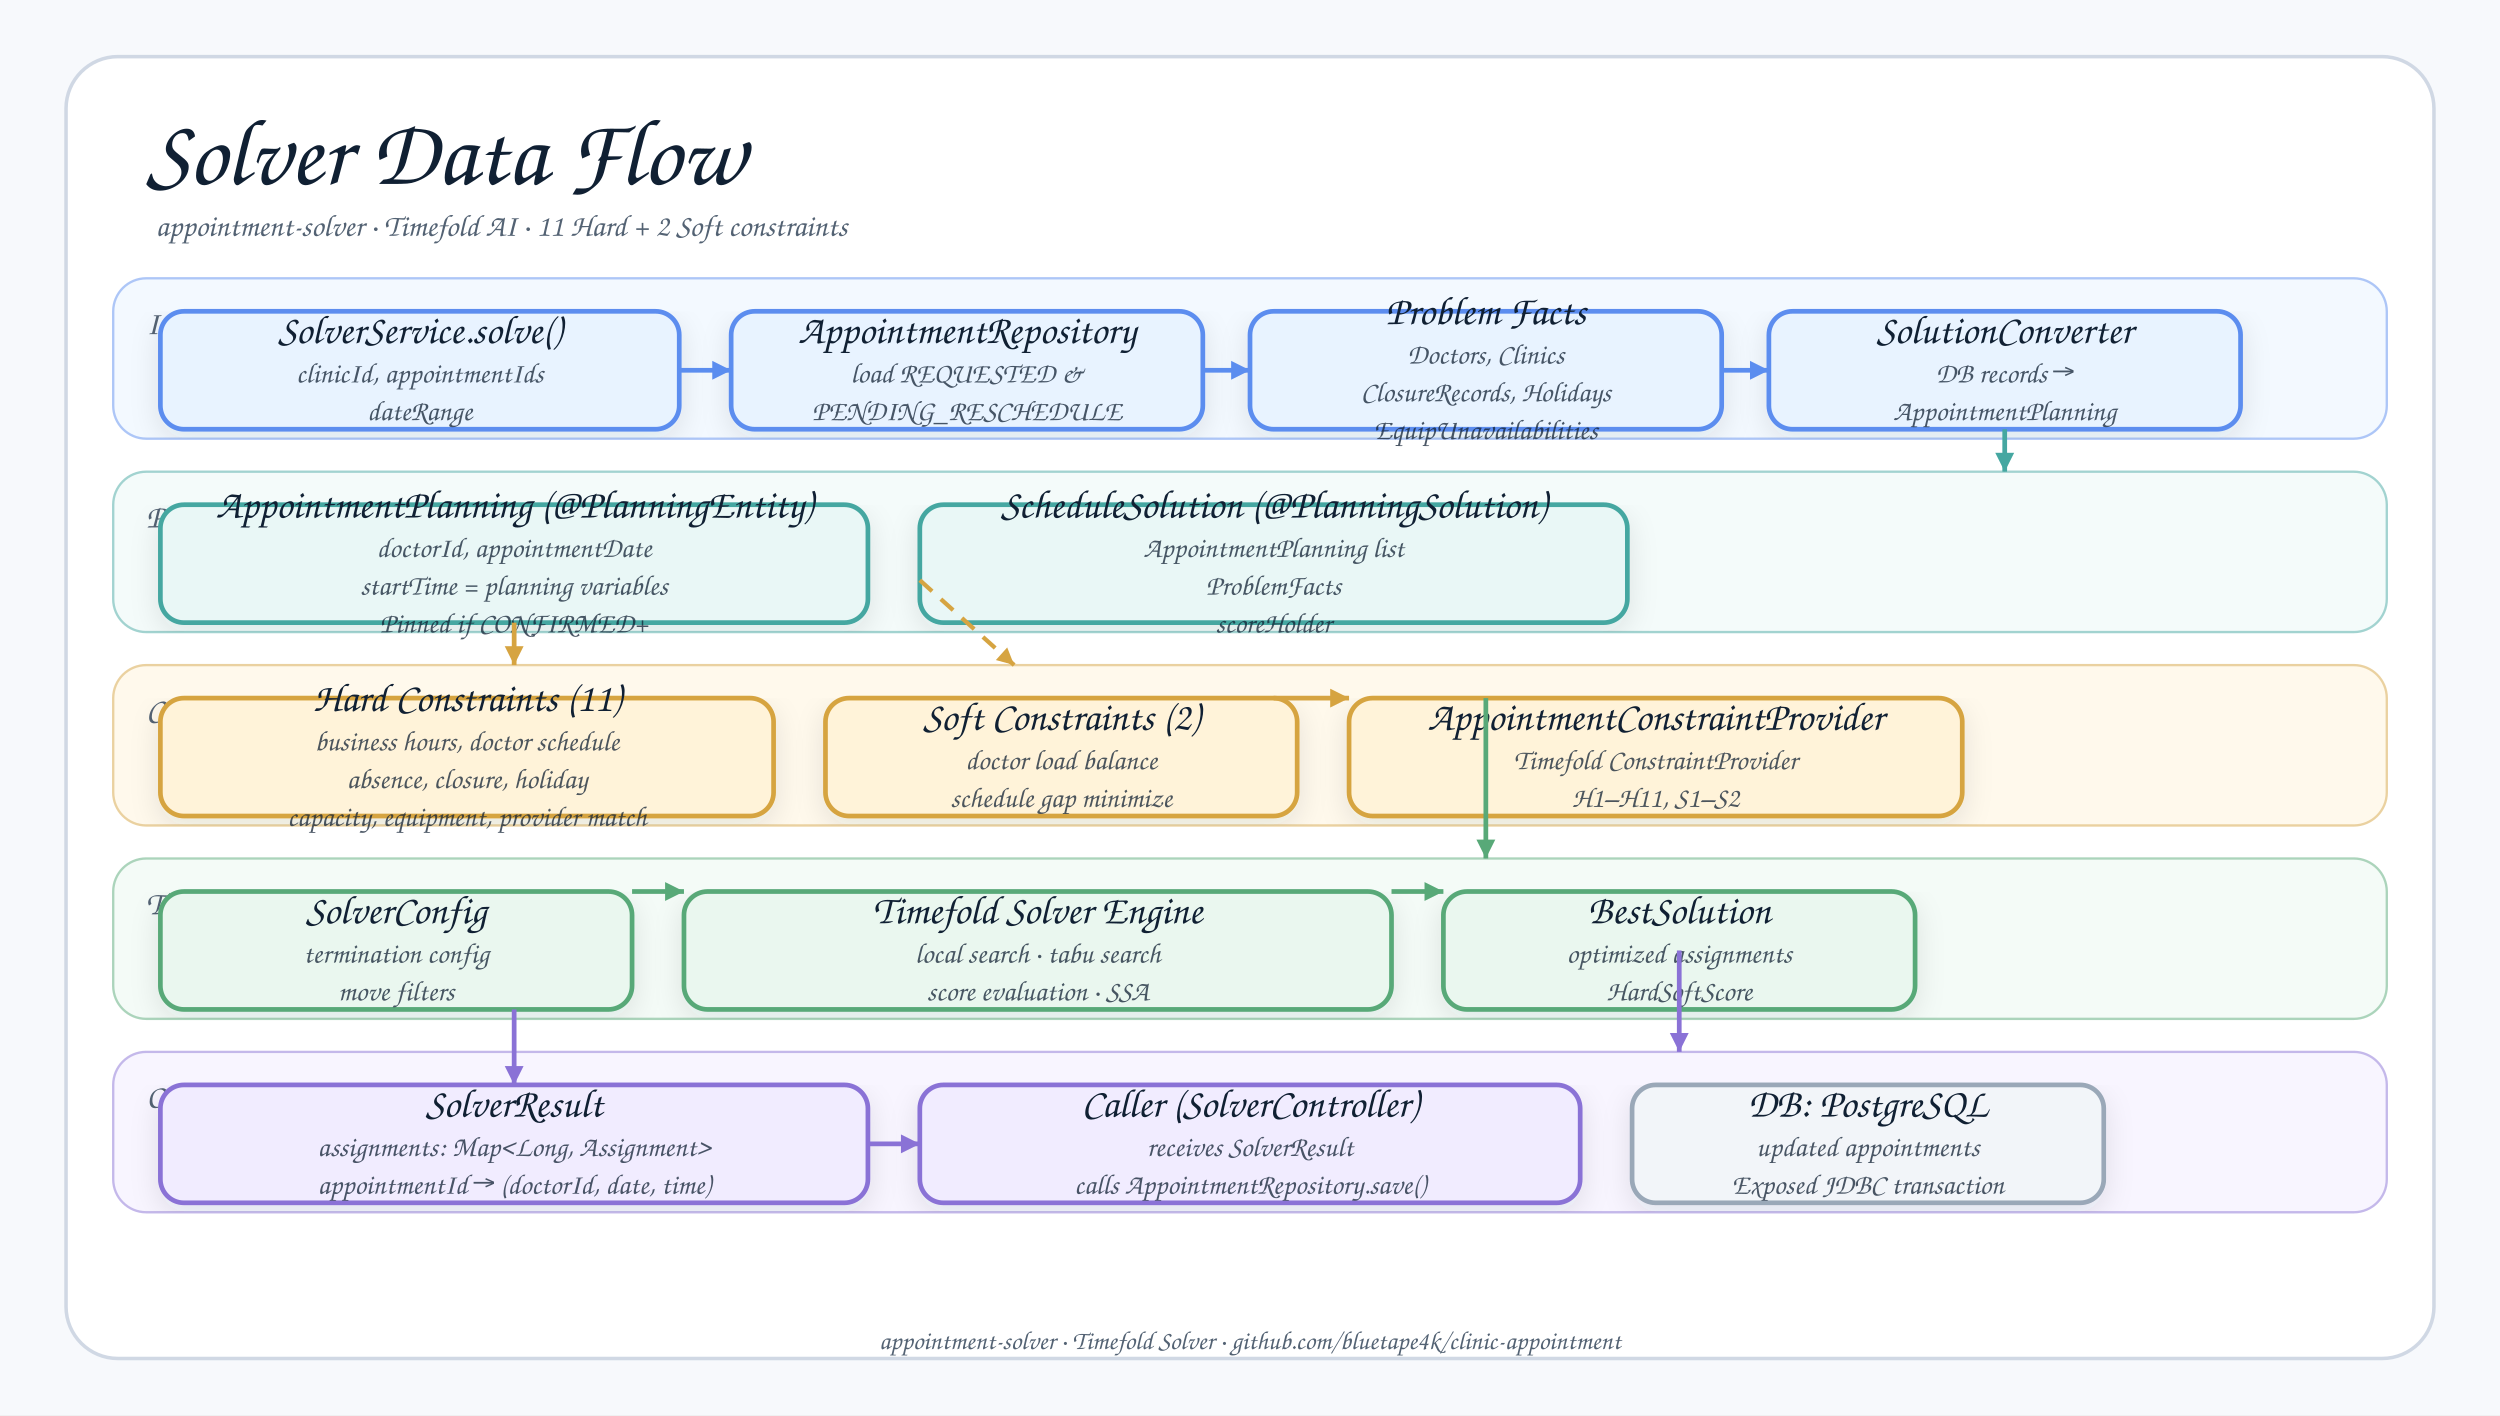
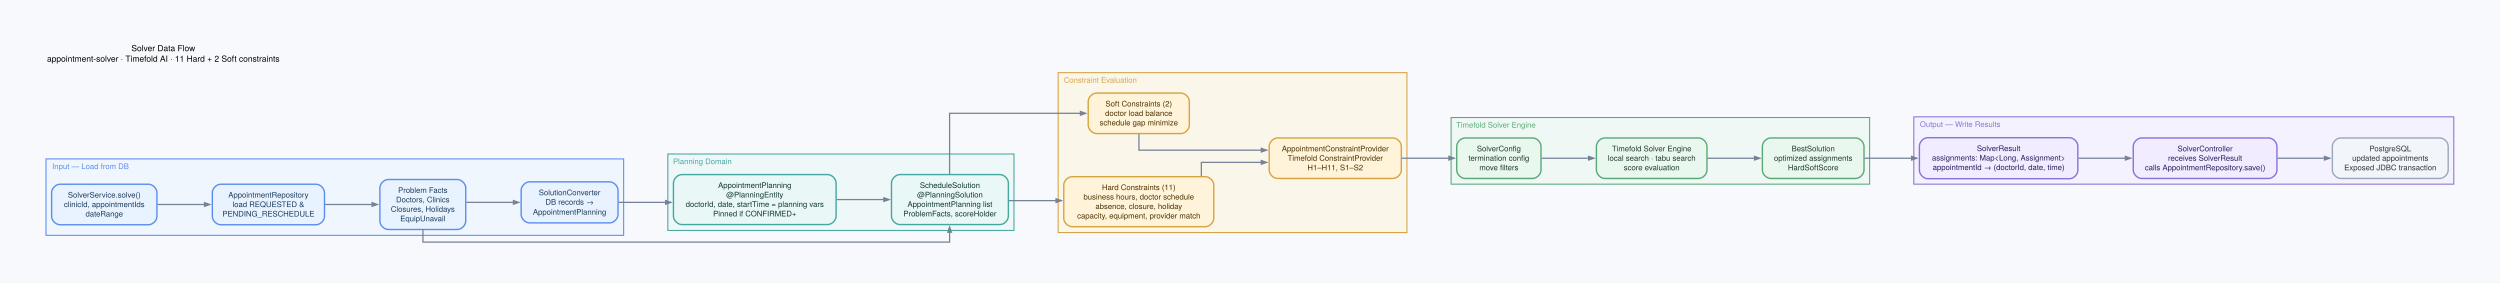
- <svg xmlns="http://www.w3.org/2000/svg" width="1060" height="600" viewBox="0 0 1060 600" role="img" aria-label="appointment-solver — Timefold Solver Data Flow">
-   <defs>
-     <filter id="shadow" x="-8%" y="-8%" width="116%" height="116%">
-       <feDropShadow dx="0" dy="4" stdDeviation="6" flood-color="#1f2937" flood-opacity="0.10" />
-     </filter>
-     <marker id="arr" markerWidth="5" markerHeight="5" refX="4.5" refY="2.5" orient="auto" markerUnits="strokeWidth">
-       <path d="M 0.5 0.5 L 4.5 2.5 L 0.5 4.5 Z" fill="#758297" />
-     </marker>
-     <marker id="arr-blue" markerWidth="5" markerHeight="5" refX="4.5" refY="2.5" orient="auto" markerUnits="strokeWidth">
-       <path d="M 0.5 0.5 L 4.5 2.5 L 0.5 4.5 Z" fill="#5B8DEF" />
-     </marker>
-     <marker id="arr-green" markerWidth="5" markerHeight="5" refX="4.5" refY="2.5" orient="auto" markerUnits="strokeWidth">
-       <path d="M 0.5 0.5 L 4.5 2.5 L 0.5 4.5 Z" fill="#58A978" />
-     </marker>
-     <marker id="arr-amber" markerWidth="5" markerHeight="5" refX="4.5" refY="2.5" orient="auto" markerUnits="strokeWidth">
-       <path d="M 0.5 0.5 L 4.5 2.5 L 0.5 4.5 Z" fill="#D6A441" />
-     </marker>
-     <marker id="arr-pink" markerWidth="5" markerHeight="5" refX="4.5" refY="2.5" orient="auto" markerUnits="strokeWidth">
-       <path d="M 0.5 0.5 L 4.5 2.5 L 0.5 4.5 Z" fill="#DC6B82" />
-     </marker>
-     <marker id="arr-purple" markerWidth="5" markerHeight="5" refX="4.5" refY="2.5" orient="auto" markerUnits="strokeWidth">
-       <path d="M 0.5 0.5 L 4.5 2.5 L 0.5 4.5 Z" fill="#8A72D6" />
-     </marker>
-     <marker id="arr-teal" markerWidth="5" markerHeight="5" refX="4.5" refY="2.5" orient="auto" markerUnits="strokeWidth">
-       <path d="M 0.5 0.5 L 4.5 2.5 L 0.5 4.5 Z" fill="#45A7A1" />
-     </marker>
-     <marker id="inherit" markerWidth="14" markerHeight="12" refX="12" refY="6" orient="auto" markerUnits="strokeWidth">
-       <path d="M 0 1 L 12 6 L 0 11 Z" fill="#ffffff" stroke="#758297" stroke-width="1.5" />
-     </marker>
-     <style>
-     .canvas{fill:#F7F9FC}
-     .frame{fill:#FFFFFF;stroke:#D0D8E4;stroke-width:1.5}
-     .title{font-family:"Architects Daughter","Comic Sans MS",cursive;font-size:40px;fill:#102033}
-     .subtitle{font-family:"Comic Mono","Comic Sans MS",cursive;font-size:13px;fill:#536273}
-     .label{font-family:"Architects Daughter","Comic Sans MS",cursive;font-size:22px;fill:#102033}
-     .smallLabel{font-family:"Architects Daughter","Comic Sans MS",cursive;font-size:17px;fill:#102033}
-     .mono{font-family:"Comic Mono","Comic Sans MS",cursive;font-size:12px;fill:#102033}
-     .small{font-family:"Comic Mono","Comic Sans MS",cursive;font-size:11px;fill:#536273}
-     .layerTitle{font-family:"Architects Daughter","Comic Sans MS",cursive;font-size:14px;fill:#536273;font-style:italic}
-     .card{stroke-width:2;filter:url(#shadow)}
-     .line{stroke:#758297;stroke-width:2;fill:none;marker-end:url(#arr)}
-     .line-blue{stroke:#5B8DEF;stroke-width:2;fill:none;marker-end:url(#arr-blue)}
-     .line-green{stroke:#58A978;stroke-width:2;fill:none;marker-end:url(#arr-green)}
-     .line-amber{stroke:#D6A441;stroke-width:2;fill:none;marker-end:url(#arr-amber)}
-     .line-pink{stroke:#DC6B82;stroke-width:2;fill:none;marker-end:url(#arr-pink)}
-     .line-purple{stroke:#8A72D6;stroke-width:2;fill:none;marker-end:url(#arr-purple)}
-     .line-teal{stroke:#45A7A1;stroke-width:2;fill:none;marker-end:url(#arr-teal)}
-     .dashed{stroke:#758297;stroke-width:1.8;stroke-dasharray:7 5;fill:none;marker-end:url(#arr)}
-     .dashed-blue{stroke:#5B8DEF;stroke-width:1.8;stroke-dasharray:7 5;fill:none;marker-end:url(#arr-blue)}
-     .dashed-green{stroke:#58A978;stroke-width:1.8;stroke-dasharray:7 5;fill:none;marker-end:url(#arr-green)}
-     .dashed-amber{stroke:#D6A441;stroke-width:1.8;stroke-dasharray:7 5;fill:none;marker-end:url(#arr-amber)}
-     .dashed-pink{stroke:#DC6B82;stroke-width:1.8;stroke-dasharray:7 5;fill:none;marker-end:url(#arr-pink)}
-     .dashed-purple{stroke:#8A72D6;stroke-width:1.8;stroke-dasharray:7 5;fill:none;marker-end:url(#arr-purple)}
-     .dashed-teal{stroke:#45A7A1;stroke-width:1.8;stroke-dasharray:7 5;fill:none;marker-end:url(#arr-teal)}
-     .inheritLine{stroke:#758297;stroke-width:2;fill:none;marker-end:url(#inherit)}
-   </style>
-   </defs>
-   <rect class="canvas" width="1060" height="600" />
-   <rect class="frame" x="28" y="24" width="1004" height="552" rx="22" />
-   <text class="title" x="62" y="78">Solver Data Flow</text>
-   <text class="subtitle" x="66" y="100">appointment-solver · Timefold AI · 11 Hard + 2 Soft constraints</text>
-   <rect x="48" y="118" width="964" height="68" rx="14" fill="#E8F3FF" stroke="#5B8DEF" stroke-width="1" opacity="0.5" />
-   <text class="layerTitle" x="62" y="138" dominant-baseline="middle">Input — Load from DB</text>
-   <rect x="48" y="200" width="964" height="68" rx="14" fill="#E9F7F6" stroke="#45A7A1" stroke-width="1" opacity="0.5" />
-   <text class="layerTitle" x="62" y="220" dominant-baseline="middle">Planning Domain</text>
-   <rect x="48" y="282" width="964" height="68" rx="14" fill="#FFF3D9" stroke="#D6A441" stroke-width="1" opacity="0.5" />
-   <text class="layerTitle" x="62" y="302" dominant-baseline="middle">Constraint Evaluation</text>
-   <rect x="48" y="364" width="964" height="68" rx="14" fill="#EAF7EF" stroke="#58A978" stroke-width="1" opacity="0.5" />
-   <text class="layerTitle" x="62" y="384" dominant-baseline="middle">Timefold Solver Engine</text>
-   <rect x="48" y="446" width="964" height="68" rx="14" fill="#F1ECFF" stroke="#8A72D6" stroke-width="1" opacity="0.5" />
-   <text class="layerTitle" x="62" y="466" dominant-baseline="middle">Output — Write Results</text>
-   <rect x="68" y="132" width="220" height="50" rx="10" fill="#E8F3FF" stroke="#5B8DEF" class="card" />
-   <text class="smallLabel" x="178" y="141" text-anchor="middle" dominant-baseline="middle">SolverService.solve()</text>
-   <text class="mono" x="178" y="159" text-anchor="middle" dominant-baseline="middle" fill="#1A3A5C" opacity="0.75">clinicId, appointmentIds</text>
-   <text class="mono" x="178" y="175" text-anchor="middle" dominant-baseline="middle" fill="#1A3A5C" opacity="0.75">dateRange</text>
-   <rect x="310" y="132" width="200" height="50" rx="10" fill="#E8F3FF" stroke="#5B8DEF" class="card" />
-   <text class="smallLabel" x="410" y="141" text-anchor="middle" dominant-baseline="middle">AppointmentRepository</text>
-   <text class="mono" x="410" y="159" text-anchor="middle" dominant-baseline="middle" fill="#1A3A5C" opacity="0.75">load REQUESTED &amp;</text>
-   <text class="mono" x="410" y="175" text-anchor="middle" dominant-baseline="middle" fill="#1A3A5C" opacity="0.75">PENDING_RESCHEDULE</text>
-   <rect x="530" y="132" width="200" height="50" rx="10" fill="#E8F3FF" stroke="#5B8DEF" class="card" />
-   <text class="smallLabel" x="630" y="133" text-anchor="middle" dominant-baseline="middle">Problem Facts</text>
-   <text class="mono" x="630" y="151" text-anchor="middle" dominant-baseline="middle" fill="#1A3A5C" opacity="0.75">Doctors, Clinics</text>
-   <text class="mono" x="630" y="167" text-anchor="middle" dominant-baseline="middle" fill="#1A3A5C" opacity="0.75">ClosureRecords, Holidays</text>
-   <text class="mono" x="630" y="183" text-anchor="middle" dominant-baseline="middle" fill="#1A3A5C" opacity="0.75">EquipUnavailabilities</text>
-   <rect x="750" y="132" width="200" height="50" rx="10" fill="#E8F3FF" stroke="#5B8DEF" class="card" />
-   <text class="smallLabel" x="850" y="141" text-anchor="middle" dominant-baseline="middle">SolutionConverter</text>
-   <text class="mono" x="850" y="159" text-anchor="middle" dominant-baseline="middle" fill="#1A3A5C" opacity="0.75">DB records →</text>
-   <text class="mono" x="850" y="175" text-anchor="middle" dominant-baseline="middle" fill="#1A3A5C" opacity="0.75">AppointmentPlanning</text>
-   <rect x="68" y="214" width="300" height="50" rx="10" fill="#E9F7F6" stroke="#45A7A1" class="card" />
-   <text class="smallLabel" x="218" y="215" text-anchor="middle" dominant-baseline="middle">AppointmentPlanning (@PlanningEntity)</text>
-   <text class="mono" x="218" y="233" text-anchor="middle" dominant-baseline="middle" fill="#0E3533" opacity="0.75">doctorId, appointmentDate</text>
-   <text class="mono" x="218" y="249" text-anchor="middle" dominant-baseline="middle" fill="#0E3533" opacity="0.75">startTime = planning variables</text>
-   <text class="mono" x="218" y="265" text-anchor="middle" dominant-baseline="middle" fill="#0E3533" opacity="0.75">Pinned if CONFIRMED+</text>
-   <rect x="390" y="214" width="300" height="50" rx="10" fill="#E9F7F6" stroke="#45A7A1" class="card" />
-   <text class="smallLabel" x="540" y="215" text-anchor="middle" dominant-baseline="middle">ScheduleSolution (@PlanningSolution)</text>
-   <text class="mono" x="540" y="233" text-anchor="middle" dominant-baseline="middle" fill="#0E3533" opacity="0.75">AppointmentPlanning list</text>
-   <text class="mono" x="540" y="249" text-anchor="middle" dominant-baseline="middle" fill="#0E3533" opacity="0.75">ProblemFacts</text>
-   <text class="mono" x="540" y="265" text-anchor="middle" dominant-baseline="middle" fill="#0E3533" opacity="0.75">scoreHolder</text>
-   <rect x="68" y="296" width="260" height="50" rx="10" fill="#FFF3D9" stroke="#D6A441" class="card" />
-   <text class="smallLabel" x="198" y="297" text-anchor="middle" dominant-baseline="middle">Hard Constraints (11)</text>
-   <text class="mono" x="198" y="315" text-anchor="middle" dominant-baseline="middle" fill="#4A3000" opacity="0.75">business hours, doctor schedule</text>
-   <text class="mono" x="198" y="331" text-anchor="middle" dominant-baseline="middle" fill="#4A3000" opacity="0.75">absence, closure, holiday</text>
-   <text class="mono" x="198" y="347" text-anchor="middle" dominant-baseline="middle" fill="#4A3000" opacity="0.75">capacity, equipment, provider match</text>
-   <rect x="350" y="296" width="200" height="50" rx="10" fill="#FFF3D9" stroke="#D6A441" class="card" />
-   <text class="smallLabel" x="450" y="305" text-anchor="middle" dominant-baseline="middle">Soft Constraints (2)</text>
-   <text class="mono" x="450" y="323" text-anchor="middle" dominant-baseline="middle" fill="#4A3000" opacity="0.75">doctor load balance</text>
-   <text class="mono" x="450" y="339" text-anchor="middle" dominant-baseline="middle" fill="#4A3000" opacity="0.75">schedule gap minimize</text>
-   <rect x="572" y="296" width="260" height="50" rx="10" fill="#FFF3D9" stroke="#D6A441" class="card" />
-   <text class="smallLabel" x="702" y="305" text-anchor="middle" dominant-baseline="middle">AppointmentConstraintProvider</text>
-   <text class="mono" x="702" y="323" text-anchor="middle" dominant-baseline="middle" fill="#4A3000" opacity="0.75">Timefold ConstraintProvider</text>
-   <text class="mono" x="702" y="339" text-anchor="middle" dominant-baseline="middle" fill="#4A3000" opacity="0.75">H1–H11, S1–S2</text>
-   <rect x="68" y="378" width="200" height="50" rx="10" fill="#EAF7EF" stroke="#58A978" class="card" />
-   <text class="smallLabel" x="168" y="387" text-anchor="middle" dominant-baseline="middle">SolverConfig</text>
-   <text class="mono" x="168" y="405" text-anchor="middle" dominant-baseline="middle" fill="#1A3A26" opacity="0.75">termination config</text>
-   <text class="mono" x="168" y="421" text-anchor="middle" dominant-baseline="middle" fill="#1A3A26" opacity="0.75">move filters</text>
-   <rect x="290" y="378" width="300" height="50" rx="10" fill="#EAF7EF" stroke="#58A978" class="card" />
-   <text class="smallLabel" x="440" y="387" text-anchor="middle" dominant-baseline="middle">Timefold Solver Engine</text>
-   <text class="mono" x="440" y="405" text-anchor="middle" dominant-baseline="middle" fill="#1A3A26" opacity="0.75">local search · tabu search</text>
-   <text class="mono" x="440" y="421" text-anchor="middle" dominant-baseline="middle" fill="#1A3A26" opacity="0.75">score evaluation · SSA</text>
-   <rect x="612" y="378" width="200" height="50" rx="10" fill="#EAF7EF" stroke="#58A978" class="card" />
-   <text class="smallLabel" x="712" y="387" text-anchor="middle" dominant-baseline="middle">BestSolution</text>
-   <text class="mono" x="712" y="405" text-anchor="middle" dominant-baseline="middle" fill="#1A3A26" opacity="0.75">optimized assignments</text>
-   <text class="mono" x="712" y="421" text-anchor="middle" dominant-baseline="middle" fill="#1A3A26" opacity="0.75">HardSoftScore</text>
-   <rect x="68" y="460" width="300" height="50" rx="10" fill="#F1ECFF" stroke="#8A72D6" class="card" />
-   <text class="smallLabel" x="218" y="469" text-anchor="middle" dominant-baseline="middle">SolverResult</text>
-   <text class="mono" x="218" y="487" text-anchor="middle" dominant-baseline="middle" fill="#2A1A5C" opacity="0.75">assignments: Map&lt;Long, Assignment&gt;</text>
-   <text class="mono" x="218" y="503" text-anchor="middle" dominant-baseline="middle" fill="#2A1A5C" opacity="0.75">appointmentId → (doctorId, date, time)</text>
-   <rect x="390" y="460" width="280" height="50" rx="10" fill="#F1ECFF" stroke="#8A72D6" class="card" />
-   <text class="smallLabel" x="530" y="469" text-anchor="middle" dominant-baseline="middle">Caller (SolverController)</text>
-   <text class="mono" x="530" y="487" text-anchor="middle" dominant-baseline="middle" fill="#2A1A5C" opacity="0.75">receives SolverResult</text>
-   <text class="mono" x="530" y="503" text-anchor="middle" dominant-baseline="middle" fill="#2A1A5C" opacity="0.75">calls AppointmentRepository.save()</text>
-   <rect x="692" y="460" width="200" height="50" rx="10" fill="#F2F5F9" stroke="#9AA8B8" class="card" />
-   <text class="smallLabel" x="792" y="469" text-anchor="middle" dominant-baseline="middle">DB: PostgreSQL</text>
-   <text class="mono" x="792" y="487" text-anchor="middle" dominant-baseline="middle" fill="#2A3340" opacity="0.75">updated appointments</text>
-   <text class="mono" x="792" y="503" text-anchor="middle" dominant-baseline="middle" fill="#2A3340" opacity="0.75">Exposed JDBC transaction</text>
-   <path class="line-blue" d="M288 157 L310 157" />
-   <path class="line-blue" d="M510 157 L530 157" />
-   <path class="line-blue" d="M730 157 L750 157" />
-   <path class="line-teal" d="M850 182 L850 200" />
-   <path class="line-amber" d="M218 264 L218 282" />
-   <path class="dashed-amber" d="M390 246 L430 282" />
-   <path class="line-amber" d="M540 296 L572 296" />
-   <path class="line-green" d="M630 296 L630 364" />
-   <path class="line-green" d="M268 378 L290 378" />
-   <path class="line-green" d="M590 378 L612 378" />
-   <path class="line-purple" d="M712 403 L712 446" />
-   <path class="line-purple" d="M218 428 L218 460" />
-   <path class="line-purple" d="M368 485 L390 485" />
-   <path class="line-gray" d="M670 485 L692 485" />
-   <text class="small" x="530" y="572" text-anchor="middle">appointment-solver · Timefold Solver · github.com/bluetape4k/clinic-appointment</text>
+ <svg xmlns="http://www.w3.org/2000/svg" width="3565pt" height="403pt" viewBox="0.00 0.00 3565.00 403.00">
+   <g id="graph0" class="graph" transform="scale(1 1) rotate(0) translate(57.6 345.24)">
+     <polygon fill="#f7f9fc" stroke="none" points="-57.6,57.6 -57.6,-345.24 3507.12,-345.24 3507.12,57.6 -57.6,57.6" />
+     <text xml:space="preserve" text-anchor="middle" x="175.25" y="-272.24" font-family="Helvetica Neue" font-size="12.00">Solver Data Flow</text>
+     <text xml:space="preserve" text-anchor="middle" x="175.25" y="-257.24" font-family="Helvetica Neue" font-size="12.00">appointment-solver · Timefold AI · 11 Hard + 2 Soft constraints</text>
+     <g id="clust1" class="cluster">
+       <polygon fill="#e8f3ff" fill-opacity="0.533" stroke="#5b8def" stroke-width="1.5" points="8,-9.64 8,-118.64 831.72,-118.64 831.72,-9.64 8,-9.64" />
+       <text xml:space="preserve" text-anchor="middle" x="71.5" y="-104.19" font-family="Helvetica Neue" font-size="11.00" fill="#5b8def">Input — Load from DB</text>
+     </g>
+     <g id="clust2" class="cluster">
+       <polygon fill="#e9f7f6" fill-opacity="0.533" stroke="#45a7a1" stroke-width="1.5" points="894.72,-16.64 894.72,-125.64 1388.33,-125.64 1388.33,-16.64 894.72,-16.64" />
+       <text xml:space="preserve" text-anchor="middle" x="943.97" y="-111.19" font-family="Helvetica Neue" font-size="11.00" fill="#45a7a1">Planning Domain</text>
+     </g>
+     <g id="clust3" class="cluster">
+       <polygon fill="#fff3d9" fill-opacity="0.533" stroke="#d6a441" stroke-width="1.5" points="1451.33,-13.64 1451.33,-241.64 1948.69,-241.64 1948.69,-13.64 1451.33,-13.64" />
+       <text xml:space="preserve" text-anchor="middle" x="1511.45" y="-227.19" font-family="Helvetica Neue" font-size="11.00" fill="#d6a441">Constraint Evaluation</text>
+     </g>
+     <g id="clust4" class="cluster">
+       <polygon fill="#eaf7ef" fill-opacity="0.533" stroke="#58a978" stroke-width="1.5" points="2011.69,-82.64 2011.69,-177.64 2608.48,-177.64 2608.48,-82.64 2011.69,-82.64" />
+       <text xml:space="preserve" text-anchor="middle" x="2075.56" y="-163.19" font-family="Helvetica Neue" font-size="11.00" fill="#58a978">Timefold Solver Engine</text>
+     </g>
+     <g id="clust5" class="cluster">
+       <polygon fill="#f1ecff" fill-opacity="0.533" stroke="#8a72d6" stroke-width="1.5" points="2671.48,-82.64 2671.48,-178.64 3441.52,-178.64 3441.52,-82.64 2671.48,-82.64" />
+       <text xml:space="preserve" text-anchor="middle" x="2737.6" y="-164.19" font-family="Helvetica Neue" font-size="11.00" fill="#8a72d6">Output — Write Results</text>
+     </g>
+     <g id="node1" class="node">
+       <path fill="#e8f3ff" stroke="#5b8def" stroke-width="2" d="M154.18,-82.53C154.18,-82.53 28,-82.53 28,-82.53 22,-82.53 16,-76.53 16,-70.53 16,-70.53 16,-36.75 16,-36.75 16,-30.75 22,-24.75 28,-24.75 28,-24.75 154.18,-24.75 154.18,-24.75 160.18,-24.75 166.18,-30.75 166.18,-36.75 166.18,-36.75 166.18,-70.53 166.18,-70.53 166.18,-76.53 160.18,-82.53 154.18,-82.53" />
+       <text xml:space="preserve" text-anchor="middle" x="91.09" y="-63.44" font-family="Helvetica Neue" font-size="11.00" fill="#1a3a5c">SolverService.solve()</text>
+       <text xml:space="preserve" text-anchor="middle" x="91.09" y="-49.94" font-family="Helvetica Neue" font-size="11.00" fill="#1a3a5c">clinicId, appointmentIds</text>
+       <text xml:space="preserve" text-anchor="middle" x="91.09" y="-36.44" font-family="Helvetica Neue" font-size="11.00" fill="#1a3a5c">dateRange</text>
+     </g>
+     <g id="node2" class="node">
+       <path fill="#e8f3ff" stroke="#5b8def" stroke-width="2" d="M393.11,-82.53C393.11,-82.53 257.18,-82.53 257.18,-82.53 251.18,-82.53 245.18,-76.53 245.18,-70.53 245.18,-70.53 245.18,-36.75 245.18,-36.75 245.18,-30.75 251.18,-24.75 257.18,-24.75 257.18,-24.75 393.11,-24.75 393.11,-24.75 399.11,-24.75 405.11,-30.75 405.11,-36.75 405.11,-36.75 405.11,-70.53 405.11,-70.53 405.11,-76.53 399.11,-82.53 393.11,-82.53" />
+       <text xml:space="preserve" text-anchor="middle" x="325.14" y="-63.44" font-family="Helvetica Neue" font-size="11.00" fill="#1a3a5c">AppointmentRepository</text>
+       <text xml:space="preserve" text-anchor="middle" x="325.14" y="-49.94" font-family="Helvetica Neue" font-size="11.00" fill="#1a3a5c">load REQUESTED &amp;</text>
+       <text xml:space="preserve" text-anchor="middle" x="325.14" y="-36.44" font-family="Helvetica Neue" font-size="11.00" fill="#1a3a5c">PENDING_RESCHEDULE</text>
+     </g>
+     <g id="edge1" class="edge">
+       <path fill="none" stroke="#758297" stroke-width="1.8" d="M167.08,-53.64C167.08,-53.64 234.07,-53.64 234.07,-53.64" />
+       <polygon fill="#758297" stroke="#758297" stroke-width="1.8" points="234.07,-56.27 241.57,-53.64 234.07,-51.02 234.07,-56.27" />
+     </g>
+     <g id="node3" class="node">
+       <path fill="#e8f3ff" stroke="#5b8def" stroke-width="2" d="M594.54,-89.28C594.54,-89.28 496.11,-89.28 496.11,-89.28 490.11,-89.28 484.11,-83.28 484.11,-77.28 484.11,-77.28 484.11,-30 484.11,-30 484.11,-24 490.11,-18 496.11,-18 496.11,-18 594.54,-18 594.54,-18 600.54,-18 606.54,-24 606.54,-30 606.54,-30 606.54,-77.28 606.54,-77.28 606.54,-83.28 600.54,-89.28 594.54,-89.28" />
+       <text xml:space="preserve" text-anchor="middle" x="545.32" y="-70.19" font-family="Helvetica Neue" font-size="11.00" fill="#1a3a5c">Problem Facts</text>
+       <text xml:space="preserve" text-anchor="middle" x="545.32" y="-56.69" font-family="Helvetica Neue" font-size="11.00" fill="#1a3a5c">Doctors, Clinics</text>
+       <text xml:space="preserve" text-anchor="middle" x="545.32" y="-43.19" font-family="Helvetica Neue" font-size="11.00" fill="#1a3a5c">Closures, Holidays</text>
+       <text xml:space="preserve" text-anchor="middle" x="545.32" y="-29.69" font-family="Helvetica Neue" font-size="11.00" fill="#1a3a5c">EquipUnavail</text>
+     </g>
+     <g id="edge2" class="edge">
+       <path fill="none" stroke="#758297" stroke-width="1.8" d="M405.88,-53.64C405.88,-53.64 473,-53.64 473,-53.64" />
+       <polygon fill="#758297" stroke="#758297" stroke-width="1.8" points="473,-56.27 480.5,-53.64 473,-51.02 473,-56.27" />
+     </g>
+     <g id="node4" class="node">
+       <path fill="#e8f3ff" stroke="#5b8def" stroke-width="2" d="M811.72,-85.91C811.72,-85.91 697.54,-85.91 697.54,-85.91 691.54,-85.91 685.54,-79.91 685.54,-73.91 685.54,-73.91 685.54,-39.38 685.54,-39.38 685.54,-33.38 691.54,-27.38 697.54,-27.38 697.54,-27.38 811.72,-27.38 811.72,-27.38 817.72,-27.38 823.72,-33.38 823.72,-39.38 823.72,-39.38 823.72,-73.91 823.72,-73.91 823.72,-79.91 817.72,-85.91 811.72,-85.91" />
+       <text xml:space="preserve" text-anchor="middle" x="754.63" y="-66.81" font-family="Helvetica Neue" font-size="11.00" fill="#1a3a5c">SolutionConverter</text>
+       <text xml:space="preserve" text-anchor="middle" x="754.63" y="-53.31" font-family="Helvetica Neue" font-size="11.00" fill="#1a3a5c">DB records →</text>
+       <text xml:space="preserve" text-anchor="middle" x="754.63" y="-39.06" font-family="Helvetica Neue" font-size="11.00" fill="#1a3a5c">AppointmentPlanning</text>
+     </g>
+     <g id="edge3" class="edge">
+       <path fill="none" stroke="#758297" stroke-width="1.8" d="M607.27,-56.64C607.27,-56.64 674.54,-56.64 674.54,-56.64" />
+       <polygon fill="#758297" stroke="#758297" stroke-width="1.8" points="674.54,-59.27 682.04,-56.64 674.54,-54.02 674.54,-59.27" />
+     </g>
+     <g id="node6" class="node">
+       <path fill="#e9f7f6" stroke="#45a7a1" stroke-width="2" d="M1368.33,-96.28C1368.33,-96.28 1225.65,-96.28 1225.65,-96.28 1219.65,-96.28 1213.65,-90.28 1213.65,-84.28 1213.65,-84.28 1213.65,-37 1213.65,-37 1213.65,-31 1219.65,-25 1225.65,-25 1225.65,-25 1368.33,-25 1368.33,-25 1374.33,-25 1380.33,-31 1380.33,-37 1380.33,-37 1380.33,-84.28 1380.33,-84.28 1380.33,-90.28 1374.33,-96.28 1368.33,-96.28" />
+       <text xml:space="preserve" text-anchor="middle" x="1296.99" y="-77.19" font-family="Helvetica Neue" font-size="11.00" fill="#0e3533">ScheduleSolution</text>
+       <text xml:space="preserve" text-anchor="middle" x="1296.99" y="-63.69" font-family="Helvetica Neue" font-size="11.00" fill="#0e3533">@PlanningSolution</text>
+       <text xml:space="preserve" text-anchor="middle" x="1296.99" y="-50.19" font-family="Helvetica Neue" font-size="11.00" fill="#0e3533">AppointmentPlanning list</text>
+       <text xml:space="preserve" text-anchor="middle" x="1296.99" y="-36.69" font-family="Helvetica Neue" font-size="11.00" fill="#0e3533">ProblemFacts, scoreHolder</text>
+     </g>
+     <g id="edge5" class="edge">
+       <path fill="none" stroke="#758297" stroke-width="1.8" d="M545.52,-17.27C545.52,-7.7 545.52,0 545.52,0 545.52,0 1296.52,0 1296.52,0 1296.52,0 1296.52,-14.09 1296.52,-14.09" />
+       <polygon fill="#758297" stroke="#758297" stroke-width="1.8" points="1293.9,-14.09 1296.52,-21.59 1299.15,-14.09 1293.9,-14.09" />
+     </g>
+     <g id="node5" class="node">
+       <path fill="#e9f7f6" stroke="#45a7a1" stroke-width="2" d="M1122.65,-96.28C1122.65,-96.28 914.72,-96.28 914.72,-96.28 908.72,-96.28 902.72,-90.28 902.72,-84.28 902.72,-84.28 902.72,-37 902.72,-37 902.72,-31 908.72,-25 914.72,-25 914.72,-25 1122.65,-25 1122.65,-25 1128.65,-25 1134.65,-31 1134.65,-37 1134.65,-37 1134.65,-84.28 1134.65,-84.28 1134.65,-90.28 1128.65,-96.28 1122.65,-96.28" />
+       <text xml:space="preserve" text-anchor="middle" x="1018.68" y="-77.19" font-family="Helvetica Neue" font-size="11.00" fill="#0e3533">AppointmentPlanning</text>
+       <text xml:space="preserve" text-anchor="middle" x="1018.68" y="-63.69" font-family="Helvetica Neue" font-size="11.00" fill="#0e3533">@PlanningEntity</text>
+       <text xml:space="preserve" text-anchor="middle" x="1018.68" y="-50.19" font-family="Helvetica Neue" font-size="11.00" fill="#0e3533">doctorId, date, startTime = planning vars</text>
+       <text xml:space="preserve" text-anchor="middle" x="1018.68" y="-36.69" font-family="Helvetica Neue" font-size="11.00" fill="#0e3533">Pinned if CONFIRMED+</text>
+     </g>
+     <g id="edge4" class="edge">
+       <path fill="none" stroke="#758297" stroke-width="1.8" d="M824.7,-56.64C824.7,-56.64 891.59,-56.64 891.59,-56.64" />
+       <polygon fill="#758297" stroke="#758297" stroke-width="1.8" points="891.59,-59.27 899.09,-56.64 891.59,-54.02 891.59,-59.27" />
+     </g>
+     <g id="edge6" class="edge">
+       <path fill="none" stroke="#758297" stroke-width="1.8" d="M1135.5,-60.64C1135.5,-60.64 1202.81,-60.64 1202.81,-60.64" />
+       <polygon fill="#758297" stroke="#758297" stroke-width="1.8" points="1202.81,-63.27 1210.31,-60.64 1202.81,-58.02 1202.81,-63.27" />
+     </g>
+     <g id="node7" class="node">
+       <path fill="#fff3d9" stroke="#d6a441" stroke-width="2" d="M1661.26,-93.28C1661.26,-93.28 1471.33,-93.28 1471.33,-93.28 1465.33,-93.28 1459.33,-87.28 1459.33,-81.28 1459.33,-81.28 1459.33,-34 1459.33,-34 1459.33,-28 1465.33,-22 1471.33,-22 1471.33,-22 1661.26,-22 1661.26,-22 1667.26,-22 1673.26,-28 1673.26,-34 1673.26,-34 1673.26,-81.28 1673.26,-81.28 1673.26,-87.28 1667.26,-93.28 1661.26,-93.28" />
+       <text xml:space="preserve" text-anchor="middle" x="1566.29" y="-74.19" font-family="Helvetica Neue" font-size="11.00" fill="#4a3000">Hard Constraints (11)</text>
+       <text xml:space="preserve" text-anchor="middle" x="1566.29" y="-60.69" font-family="Helvetica Neue" font-size="11.00" fill="#4a3000">business hours, doctor schedule</text>
+       <text xml:space="preserve" text-anchor="middle" x="1566.29" y="-47.19" font-family="Helvetica Neue" font-size="11.00" fill="#4a3000">absence, closure, holiday</text>
+       <text xml:space="preserve" text-anchor="middle" x="1566.29" y="-33.69" font-family="Helvetica Neue" font-size="11.00" fill="#4a3000">capacity, equipment, provider match</text>
+     </g>
+     <g id="edge7" class="edge">
+       <path fill="none" stroke="#758297" stroke-width="1.8" d="M1381.09,-59.14C1381.09,-59.14 1448.35,-59.14 1448.35,-59.14" />
+       <polygon fill="#758297" stroke="#758297" stroke-width="1.8" points="1448.35,-61.77 1455.85,-59.14 1448.35,-56.52 1448.35,-61.77" />
+     </g>
+     <g id="node8" class="node">
+       <path fill="#fff3d9" stroke="#d6a441" stroke-width="2" d="M1626.38,-212.53C1626.38,-212.53 1506.2,-212.53 1506.2,-212.53 1500.2,-212.53 1494.2,-206.53 1494.2,-200.53 1494.2,-200.53 1494.2,-166.75 1494.2,-166.75 1494.2,-160.75 1500.2,-154.75 1506.2,-154.75 1506.2,-154.75 1626.38,-154.75 1626.38,-154.75 1632.38,-154.75 1638.38,-160.75 1638.38,-166.75 1638.38,-166.75 1638.38,-200.53 1638.38,-200.53 1638.38,-206.53 1632.38,-212.53 1626.38,-212.53" />
+       <text xml:space="preserve" text-anchor="middle" x="1566.29" y="-193.44" font-family="Helvetica Neue" font-size="11.00" fill="#4a3000">Soft Constraints (2)</text>
+       <text xml:space="preserve" text-anchor="middle" x="1566.29" y="-179.94" font-family="Helvetica Neue" font-size="11.00" fill="#4a3000">doctor load balance</text>
+       <text xml:space="preserve" text-anchor="middle" x="1566.29" y="-166.44" font-family="Helvetica Neue" font-size="11.00" fill="#4a3000">schedule gap minimize</text>
+     </g>
+     <g id="edge8" class="edge">
+       <path fill="none" stroke="#758297" stroke-width="1.8" d="M1296.52,-97.21C1296.52,-133.47 1296.52,-183.64 1296.52,-183.64 1296.52,-183.64 1483.07,-183.64 1483.07,-183.64" />
+       <polygon fill="#758297" stroke="#758297" stroke-width="1.8" points="1483.07,-186.27 1490.57,-183.64 1483.07,-181.02 1483.07,-186.27" />
+     </g>
+     <g id="node9" class="node">
+       <path fill="#fff3d9" stroke="#d6a441" stroke-width="2" d="M1928.69,-148.53C1928.69,-148.53 1764.26,-148.53 1764.26,-148.53 1758.26,-148.53 1752.26,-142.53 1752.26,-136.53 1752.26,-136.53 1752.26,-102.75 1752.26,-102.75 1752.26,-96.75 1758.26,-90.75 1764.26,-90.75 1764.26,-90.75 1928.69,-90.75 1928.69,-90.75 1934.69,-90.75 1940.69,-96.75 1940.69,-102.75 1940.69,-102.75 1940.69,-136.53 1940.69,-136.53 1940.69,-142.53 1934.69,-148.53 1928.69,-148.53" />
+       <text xml:space="preserve" text-anchor="middle" x="1846.47" y="-129.44" font-family="Helvetica Neue" font-size="11.00" fill="#4a3000">AppointmentConstraintProvider</text>
+       <text xml:space="preserve" text-anchor="middle" x="1846.47" y="-115.94" font-family="Helvetica Neue" font-size="11.00" fill="#4a3000">Timefold ConstraintProvider</text>
+       <text xml:space="preserve" text-anchor="middle" x="1846.47" y="-102.44" font-family="Helvetica Neue" font-size="11.00" fill="#4a3000">H1–H11, S1–S2</text>
+     </g>
+     <g id="edge9" class="edge">
+       <path fill="none" stroke="#758297" stroke-width="1.8" d="M1655.52,-94.09C1655.52,-104.8 1655.52,-113.7 1655.52,-113.7 1655.52,-113.7 1741.05,-113.7 1741.05,-113.7" />
+       <polygon fill="#758297" stroke="#758297" stroke-width="1.8" points="1741.05,-116.32 1748.55,-113.7 1741.05,-111.07 1741.05,-116.32" />
+     </g>
+     <g id="edge10" class="edge">
+       <path fill="none" stroke="#758297" stroke-width="1.8" d="M1566.52,-154C1566.52,-142.08 1566.52,-131.11 1566.52,-131.11 1566.52,-131.11 1741.08,-131.11 1741.08,-131.11" />
+       <polygon fill="#758297" stroke="#758297" stroke-width="1.8" points="1741.08,-133.74 1748.58,-131.11 1741.08,-128.49 1741.08,-133.74" />
+     </g>
+     <g id="node10" class="node">
+       <path fill="#eaf7ef" stroke="#58a978" stroke-width="2" d="M2127.87,-148.53C2127.87,-148.53 2031.69,-148.53 2031.69,-148.53 2025.69,-148.53 2019.69,-142.53 2019.69,-136.53 2019.69,-136.53 2019.69,-102.75 2019.69,-102.75 2019.69,-96.75 2025.69,-90.75 2031.69,-90.75 2031.69,-90.75 2127.87,-90.75 2127.87,-90.75 2133.87,-90.75 2139.87,-96.75 2139.87,-102.75 2139.87,-102.75 2139.87,-136.53 2139.87,-136.53 2139.87,-142.53 2133.87,-148.53 2127.87,-148.53" />
+       <text xml:space="preserve" text-anchor="middle" x="2079.78" y="-129.44" font-family="Helvetica Neue" font-size="11.00" fill="#1a3a26">SolverConfig</text>
+       <text xml:space="preserve" text-anchor="middle" x="2079.78" y="-115.94" font-family="Helvetica Neue" font-size="11.00" fill="#1a3a26">termination config</text>
+       <text xml:space="preserve" text-anchor="middle" x="2079.78" y="-102.44" font-family="Helvetica Neue" font-size="11.00" fill="#1a3a26">move filters</text>
+     </g>
+     <g id="edge11" class="edge">
+       <path fill="none" stroke="#758297" stroke-width="1.8" d="M1941.37,-119.64C1941.37,-119.64 2008.52,-119.64 2008.52,-119.64" />
+       <polygon fill="#758297" stroke="#758297" stroke-width="1.8" points="2008.52,-122.27 2016.02,-119.64 2008.52,-117.02 2008.52,-122.27" />
+     </g>
+     <g id="node11" class="node">
+       <path fill="#eaf7ef" stroke="#58a978" stroke-width="2" d="M2364.55,-148.53C2364.55,-148.53 2230.87,-148.53 2230.87,-148.53 2224.87,-148.53 2218.87,-142.53 2218.87,-136.53 2218.87,-136.53 2218.87,-102.75 2218.87,-102.75 2218.87,-96.75 2224.87,-90.75 2230.87,-90.75 2230.87,-90.75 2364.55,-90.75 2364.55,-90.75 2370.55,-90.75 2376.55,-96.75 2376.55,-102.75 2376.55,-102.75 2376.55,-136.53 2376.55,-136.53 2376.55,-142.53 2370.55,-148.53 2364.55,-148.53" />
+       <text xml:space="preserve" text-anchor="middle" x="2297.71" y="-129.44" font-family="Helvetica Neue" font-size="11.00" fill="#1a3a26">Timefold Solver Engine</text>
+       <text xml:space="preserve" text-anchor="middle" x="2297.71" y="-115.94" font-family="Helvetica Neue" font-size="11.00" fill="#1a3a26">local search · tabu search</text>
+       <text xml:space="preserve" text-anchor="middle" x="2297.71" y="-102.44" font-family="Helvetica Neue" font-size="11.00" fill="#1a3a26">score evaluation</text>
+     </g>
+     <g id="edge12" class="edge">
+       <path fill="none" stroke="#758297" stroke-width="1.8" d="M2140.78,-119.64C2140.78,-119.64 2207.73,-119.64 2207.73,-119.64" />
+       <polygon fill="#758297" stroke="#758297" stroke-width="1.8" points="2207.73,-122.27 2215.23,-119.64 2207.73,-117.02 2207.73,-122.27" />
+     </g>
+     <g id="node12" class="node">
+       <path fill="#eaf7ef" stroke="#58a978" stroke-width="2" d="M2588.48,-148.53C2588.48,-148.53 2467.55,-148.53 2467.55,-148.53 2461.55,-148.53 2455.55,-142.53 2455.55,-136.53 2455.55,-136.53 2455.55,-102.75 2455.55,-102.75 2455.55,-96.75 2461.55,-90.75 2467.55,-90.75 2467.55,-90.75 2588.48,-90.75 2588.48,-90.75 2594.48,-90.75 2600.48,-96.75 2600.48,-102.75 2600.48,-102.75 2600.48,-136.53 2600.48,-136.53 2600.48,-142.53 2594.48,-148.53 2588.48,-148.53" />
+       <text xml:space="preserve" text-anchor="middle" x="2528.01" y="-129.44" font-family="Helvetica Neue" font-size="11.00" fill="#1a3a26">BestSolution</text>
+       <text xml:space="preserve" text-anchor="middle" x="2528.01" y="-115.94" font-family="Helvetica Neue" font-size="11.00" fill="#1a3a26">optimized assignments</text>
+       <text xml:space="preserve" text-anchor="middle" x="2528.01" y="-102.44" font-family="Helvetica Neue" font-size="11.00" fill="#1a3a26">HardSoftScore</text>
+     </g>
+     <g id="edge13" class="edge">
+       <path fill="none" stroke="#758297" stroke-width="1.8" d="M2377.29,-119.64C2377.29,-119.64 2444.39,-119.64 2444.39,-119.64" />
+       <polygon fill="#758297" stroke="#758297" stroke-width="1.8" points="2444.39,-122.27 2451.89,-119.64 2444.39,-117.02 2444.39,-122.27" />
+     </g>
+     <g id="node13" class="node">
+       <path fill="#f1ecff" stroke="#8a72d6" stroke-width="2" d="M2893.41,-148.91C2893.41,-148.91 2691.48,-148.91 2691.48,-148.91 2685.48,-148.91 2679.48,-142.91 2679.48,-136.91 2679.48,-136.91 2679.48,-102.38 2679.48,-102.38 2679.48,-96.38 2685.48,-90.38 2691.48,-90.38 2691.48,-90.38 2893.41,-90.38 2893.41,-90.38 2899.41,-90.38 2905.41,-96.38 2905.41,-102.38 2905.41,-102.38 2905.41,-136.91 2905.41,-136.91 2905.41,-142.91 2899.41,-148.91 2893.41,-148.91" />
+       <text xml:space="preserve" text-anchor="middle" x="2792.44" y="-129.81" font-family="Helvetica Neue" font-size="11.00" fill="#2a1a5c">SolverResult</text>
+       <text xml:space="preserve" text-anchor="middle" x="2792.44" y="-116.31" font-family="Helvetica Neue" font-size="11.00" fill="#2a1a5c">assignments: Map&lt;Long, Assignment&gt;</text>
+       <text xml:space="preserve" text-anchor="middle" x="2792.44" y="-102.81" font-family="Helvetica Neue" font-size="11.00" fill="#2a1a5c">appointmentId → (doctorId, date, time)</text>
+     </g>
+     <g id="edge14" class="edge">
+       <path fill="none" stroke="#758297" stroke-width="1.8" d="M2601.32,-119.64C2601.32,-119.64 2668.35,-119.64 2668.35,-119.64" />
+       <polygon fill="#758297" stroke="#758297" stroke-width="1.8" points="2668.35,-122.27 2675.85,-119.64 2668.35,-117.02 2668.35,-122.27" />
+     </g>
+     <g id="node14" class="node">
+       <path fill="#f1ecff" stroke="#8a72d6" stroke-width="2" d="M3177.34,-148.53C3177.34,-148.53 2996.41,-148.53 2996.41,-148.53 2990.41,-148.53 2984.41,-142.53 2984.41,-136.53 2984.41,-136.53 2984.41,-102.75 2984.41,-102.75 2984.41,-96.75 2990.41,-90.75 2996.41,-90.75 2996.41,-90.75 3177.34,-90.75 3177.34,-90.75 3183.34,-90.75 3189.34,-96.75 3189.34,-102.75 3189.34,-102.75 3189.34,-136.53 3189.34,-136.53 3189.34,-142.53 3183.34,-148.53 3177.34,-148.53" />
+       <text xml:space="preserve" text-anchor="middle" x="3086.87" y="-129.44" font-family="Helvetica Neue" font-size="11.00" fill="#2a1a5c">SolverController</text>
+       <text xml:space="preserve" text-anchor="middle" x="3086.87" y="-115.94" font-family="Helvetica Neue" font-size="11.00" fill="#2a1a5c">receives SolverResult</text>
+       <text xml:space="preserve" text-anchor="middle" x="3086.87" y="-102.44" font-family="Helvetica Neue" font-size="11.00" fill="#2a1a5c">calls AppointmentRepository.save()</text>
+     </g>
+     <g id="edge15" class="edge">
+       <path fill="none" stroke="#758297" stroke-width="1.8" d="M2906.28,-119.64C2906.28,-119.64 2973.23,-119.64 2973.23,-119.64" />
+       <polygon fill="#758297" stroke="#758297" stroke-width="1.8" points="2973.23,-122.27 2980.73,-119.64 2973.23,-117.02 2973.23,-122.27" />
+     </g>
+     <g id="node15" class="node">
+       <path fill="#f2f5f9" stroke="#9aa8b8" stroke-width="2" d="M3421.52,-148.53C3421.52,-148.53 3280.34,-148.53 3280.34,-148.53 3274.34,-148.53 3268.34,-142.53 3268.34,-136.53 3268.34,-136.53 3268.34,-102.75 3268.34,-102.75 3268.34,-96.75 3274.34,-90.75 3280.34,-90.75 3280.34,-90.75 3421.52,-90.75 3421.52,-90.75 3427.52,-90.75 3433.52,-96.75 3433.52,-102.75 3433.52,-102.75 3433.52,-136.53 3433.52,-136.53 3433.52,-142.53 3427.52,-148.53 3421.52,-148.53" />
+       <text xml:space="preserve" text-anchor="middle" x="3350.93" y="-129.44" font-family="Helvetica Neue" font-size="11.00" fill="#2a3340">PostgreSQL</text>
+       <text xml:space="preserve" text-anchor="middle" x="3350.93" y="-115.94" font-family="Helvetica Neue" font-size="11.00" fill="#2a3340">updated appointments</text>
+       <text xml:space="preserve" text-anchor="middle" x="3350.93" y="-102.44" font-family="Helvetica Neue" font-size="11.00" fill="#2a3340">Exposed JDBC transaction</text>
+     </g>
+     <g id="edge16" class="edge">
+       <path fill="none" stroke="#758297" stroke-width="1.8" d="M3190.1,-119.64C3190.1,-119.64 3257.13,-119.64 3257.13,-119.64" />
+       <polygon fill="#758297" stroke="#758297" stroke-width="1.8" points="3257.13,-122.27 3264.63,-119.64 3257.13,-117.02 3257.13,-122.27" />
+     </g>
+   </g>
</svg>
